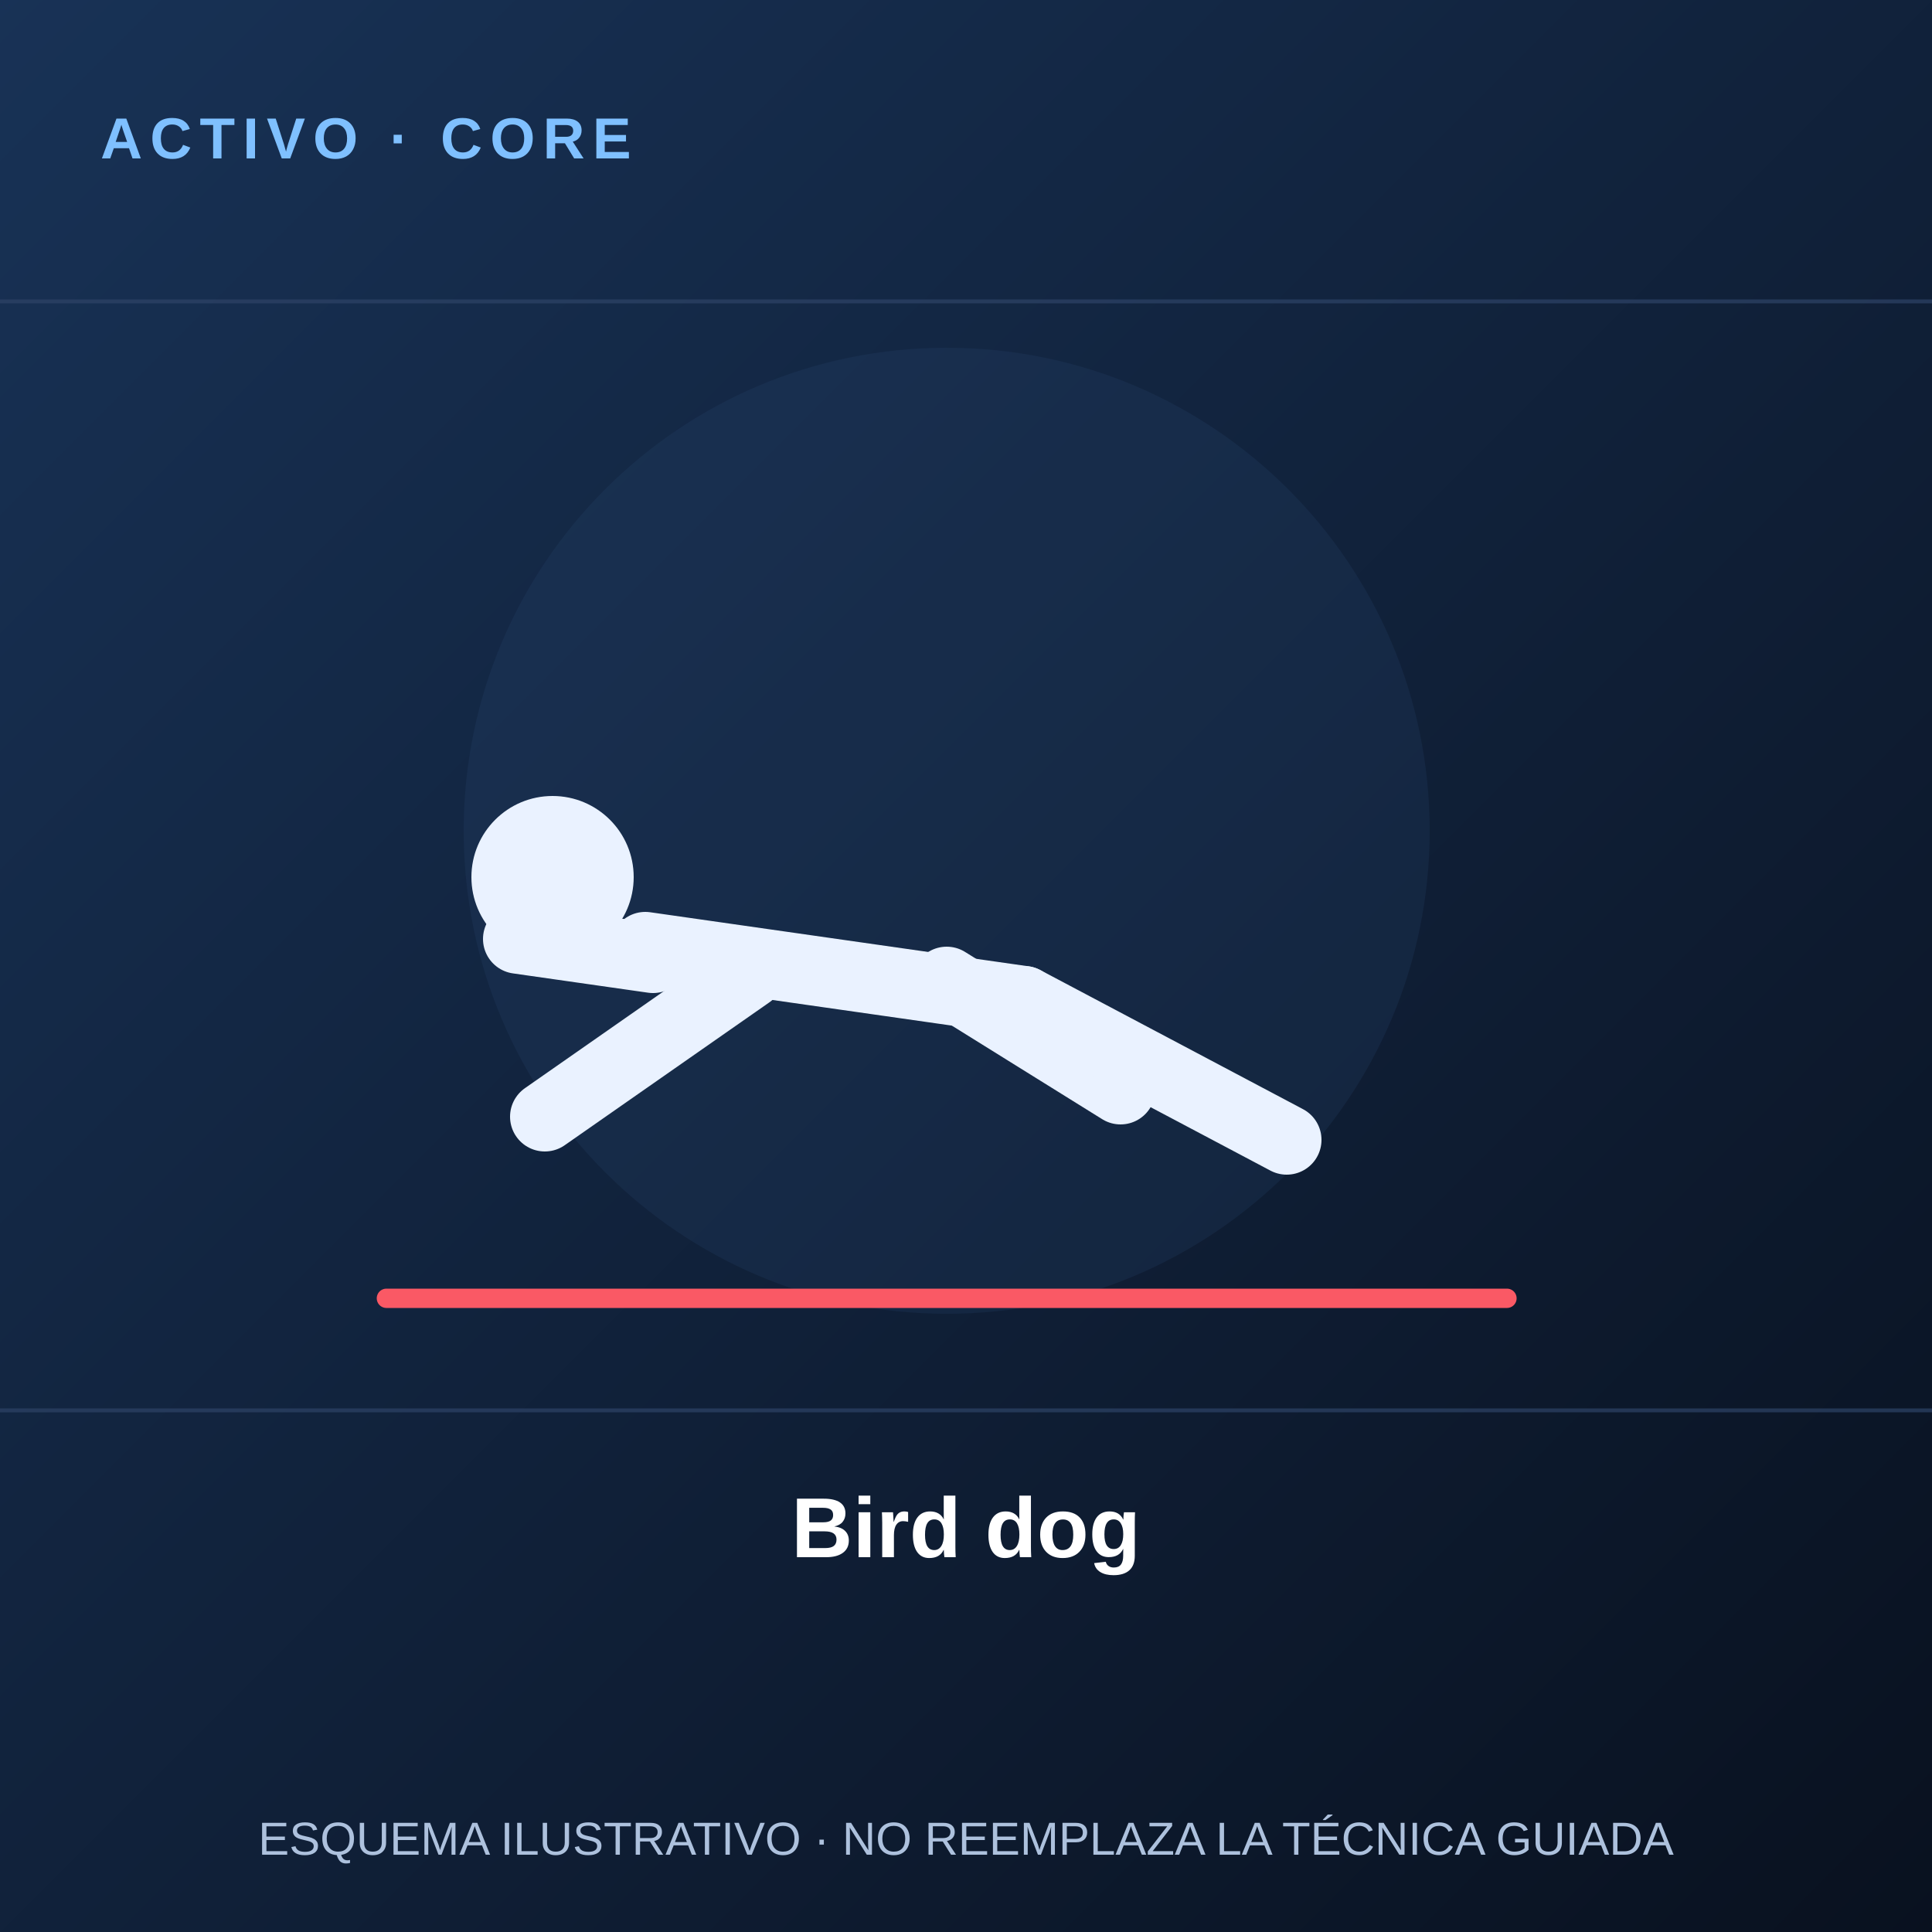
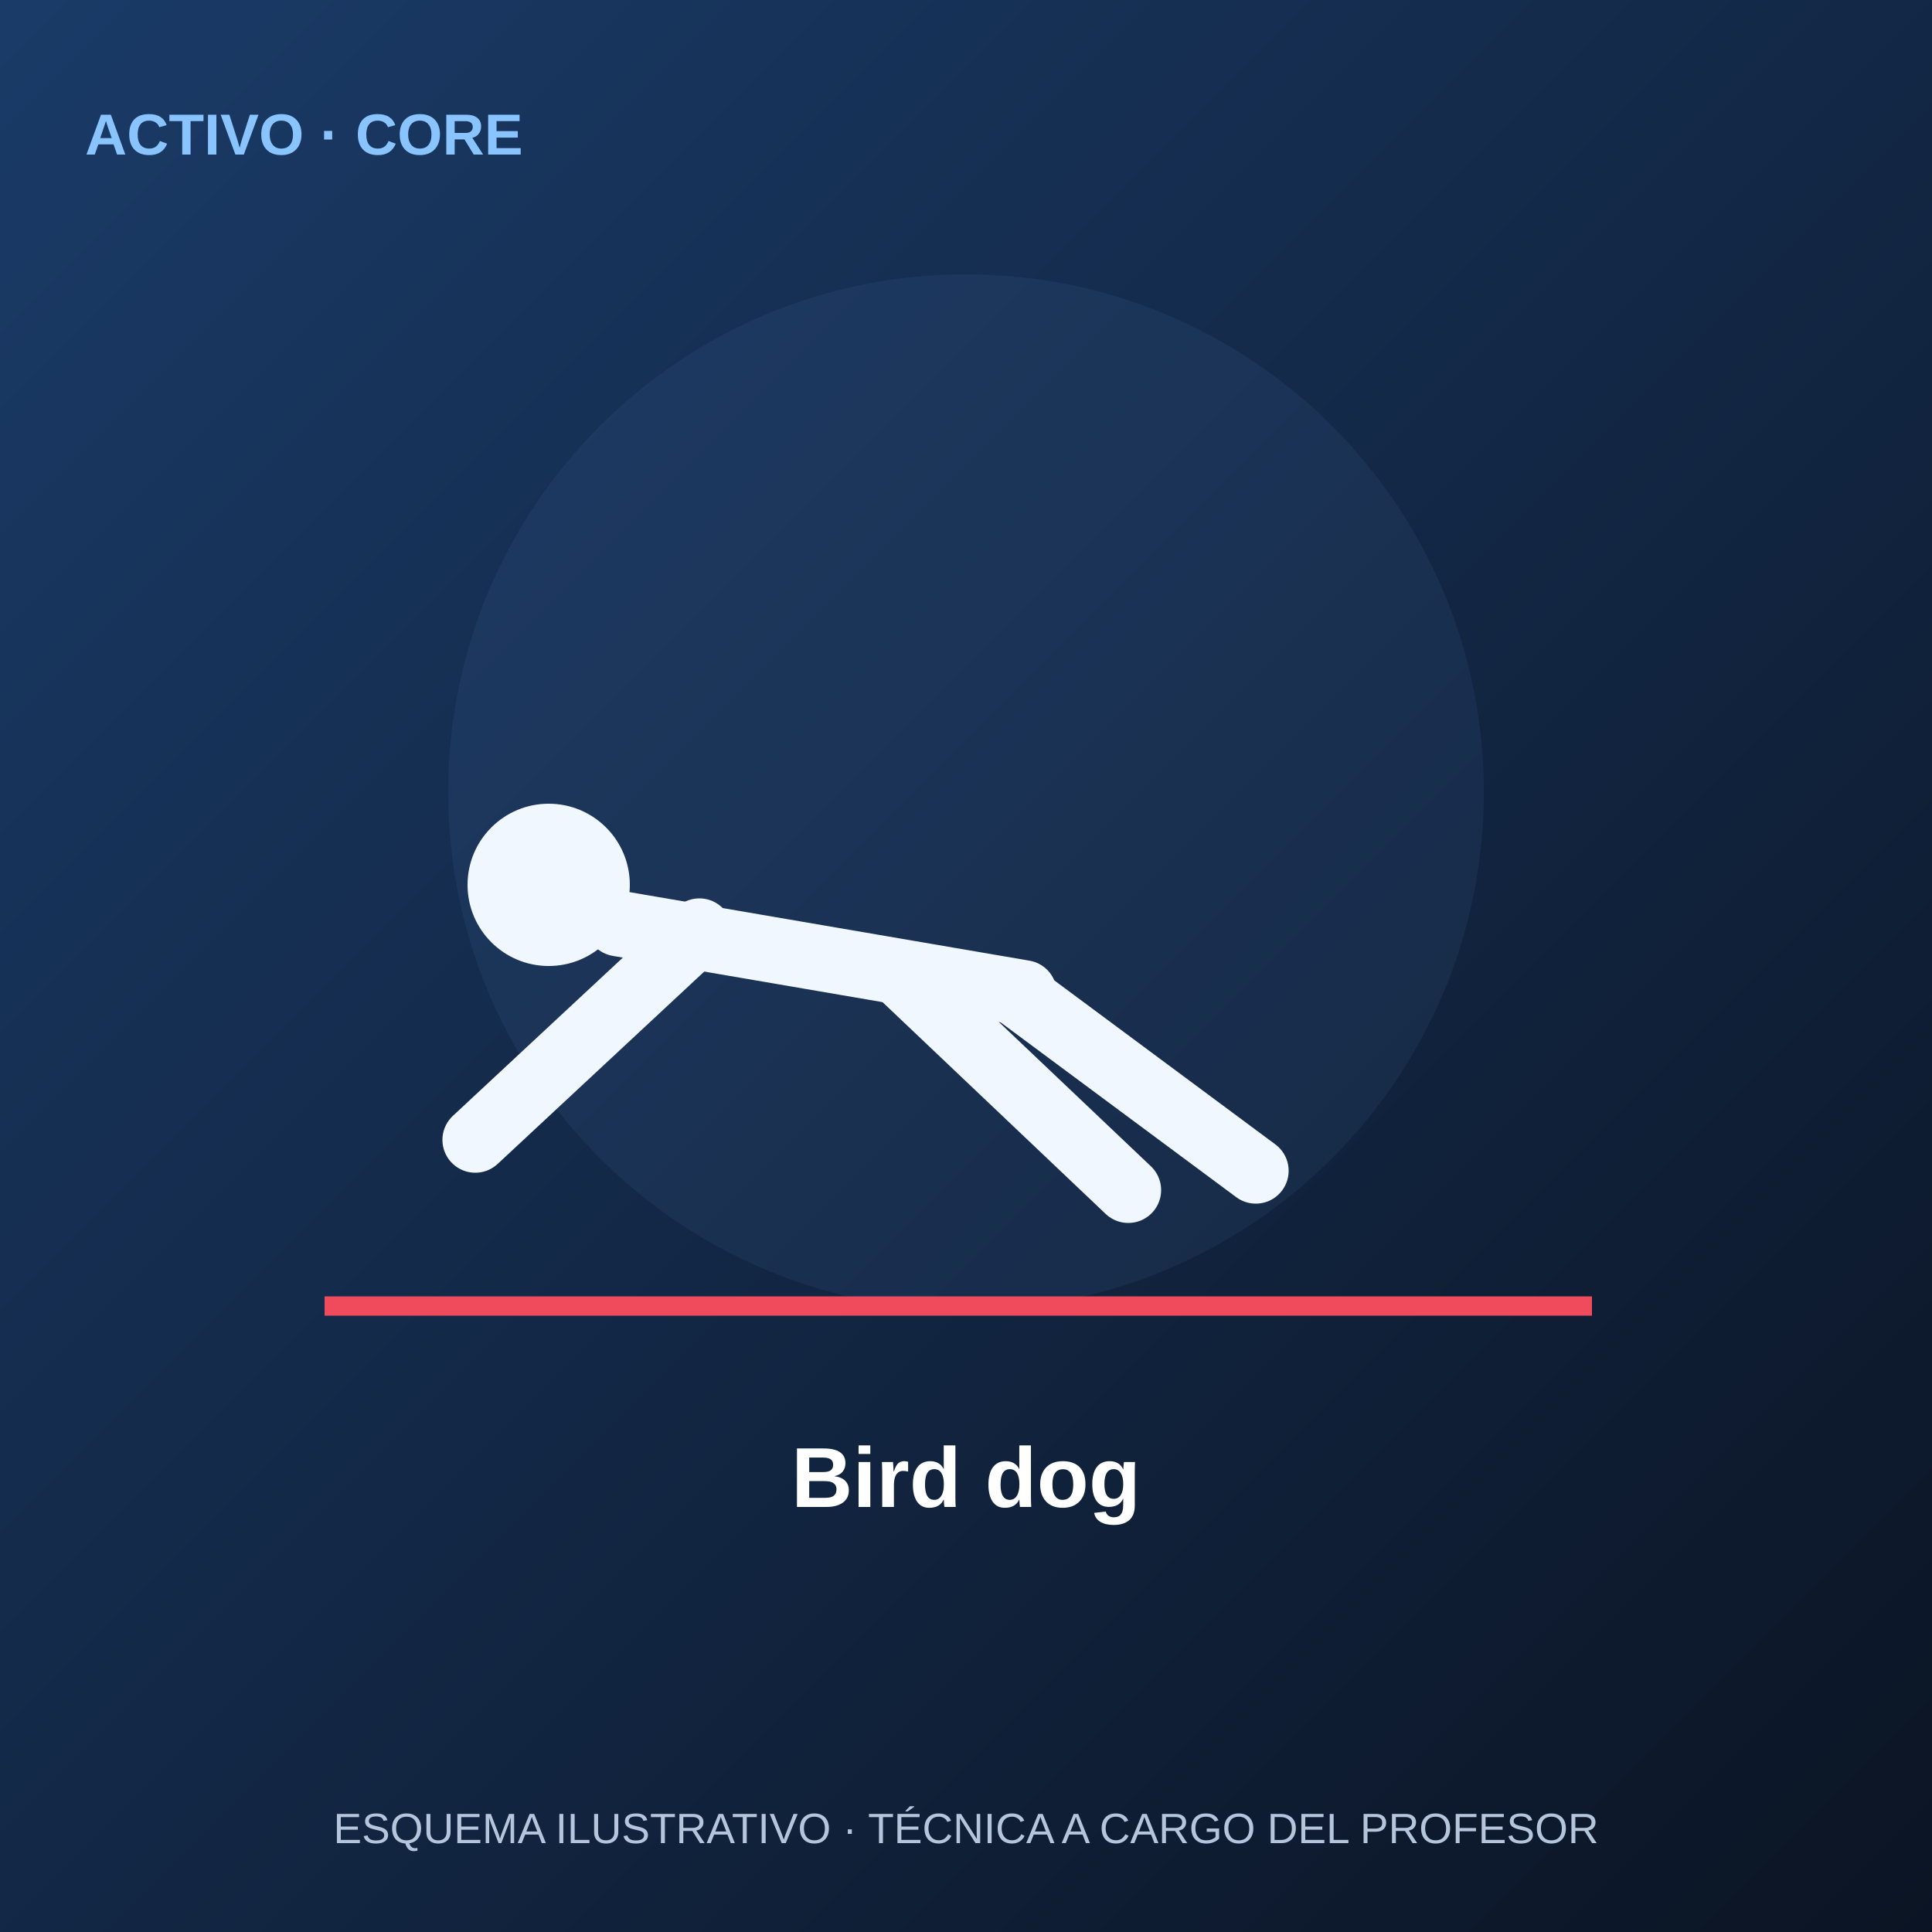
- <svg xmlns="http://www.w3.org/2000/svg" viewBox="0 0 500 500" width="500" height="500" role="img" aria-label="Ilustración esquemática: Bird dog">
+ <svg xmlns="http://www.w3.org/2000/svg" width="500" height="500" viewBox="0 0 500 500" role="img" aria-label="Esquema de Bird dog">
  <defs>
-     <linearGradient id="g" x1="0" y1="0" x2="1" y2="1">
-       <stop stop-color="#183256" />
-       <stop offset="1" stop-color="#09111f" />
+     <linearGradient id="a" x2="1" y2="1">
+       <stop stop-color="#1a3b68" />
+       <stop offset="1" stop-color="#0b1423" />
    </linearGradient>
  </defs>
-   <rect width="500" height="500" fill="url(#g)" />
-   <path d="M0 78H500 M0 365H500" stroke="#2d4367" opacity=".7" />
-   <circle cx="245" cy="215" r="125" fill="#2d4c7a" opacity=".18" />
-   <text x="26" y="41" fill="#7fc0ff" font-family="Arial,sans-serif" font-size="15" font-weight="700" letter-spacing="2">ACTIVO · CORE</text>
-   <path d="M100 336h290" stroke="#fa5965" stroke-width="5" stroke-linecap="round" />
-   <path d="M167 245 L265 259" fill="none" stroke="#eaf2ff" stroke-width="18" stroke-linecap="round" stroke-linejoin="round" />
-   <path d="M194 252 L141 289" fill="none" stroke="#eaf2ff" stroke-width="18" stroke-linecap="round" stroke-linejoin="round" />
-   <path d="M245 254 L290 282" fill="none" stroke="#eaf2ff" stroke-width="18" stroke-linecap="round" stroke-linejoin="round" />
-   <path d="M265 259 L333 295" fill="none" stroke="#eaf2ff" stroke-width="18" stroke-linecap="round" stroke-linejoin="round" />
-   <path d="M169 248 L134 243" fill="none" stroke="#eaf2ff" stroke-width="18" stroke-linecap="round" stroke-linejoin="round" />
-   <circle cx="143" cy="227" r="21" fill="#eaf2ff" />
-   <text x="250" y="403" font-family="Arial, sans-serif" font-size="22" font-weight="bold" text-anchor="middle" fill="white">Bird dog</text>
-   <text x="250" y="480" text-anchor="middle" font-family="Arial,sans-serif" font-size="12" fill="#adc1dd">ESQUEMA ILUSTRATIVO · NO REEMPLAZA LA TÉCNICA GUIADA</text>
+   <rect width="500" height="500" fill="url(#a)" />
+   <circle cx="250" cy="205" r="134" fill="#5c80c3" opacity=".1" />
+   <text x="22" y="40" font-size="15" font-family="Arial,sans-serif" fill="#89c4ff" font-weight="bold">ACTIVO · CORE</text>
+   <path d="M84 338h328" stroke="#ef4b5d" stroke-width="5" />
+   <path d="M160 239 L265 257" stroke="#f1f7ff" stroke-width="17" stroke-linejoin="round" stroke-linecap="round" fill="none" />
+   <path d="M181 241 L123 295" stroke="#f1f7ff" stroke-width="17" stroke-linejoin="round" stroke-linecap="round" fill="none" />
+   <path d="M263 257 L325 303" stroke="#f1f7ff" stroke-width="17" stroke-linejoin="round" stroke-linecap="round" fill="none" />
+   <path d="M233 252 L292 308" stroke="#f1f7ff" stroke-width="17" stroke-linejoin="round" stroke-linecap="round" fill="none" />
+   <circle cx="142" cy="229" r="21" fill="#f1f7ff" />
+   <text x="250" y="390" fill="white" font-family="Arial,sans-serif" font-size="22" font-weight="bold" text-anchor="middle">Bird dog</text>
+   <text x="250" y="477" text-anchor="middle" font-family="Arial,sans-serif" font-size="11" fill="#b4c5dc">ESQUEMA ILUSTRATIVO · TÉCNICA A CARGO DEL PROFESOR</text>
</svg>
